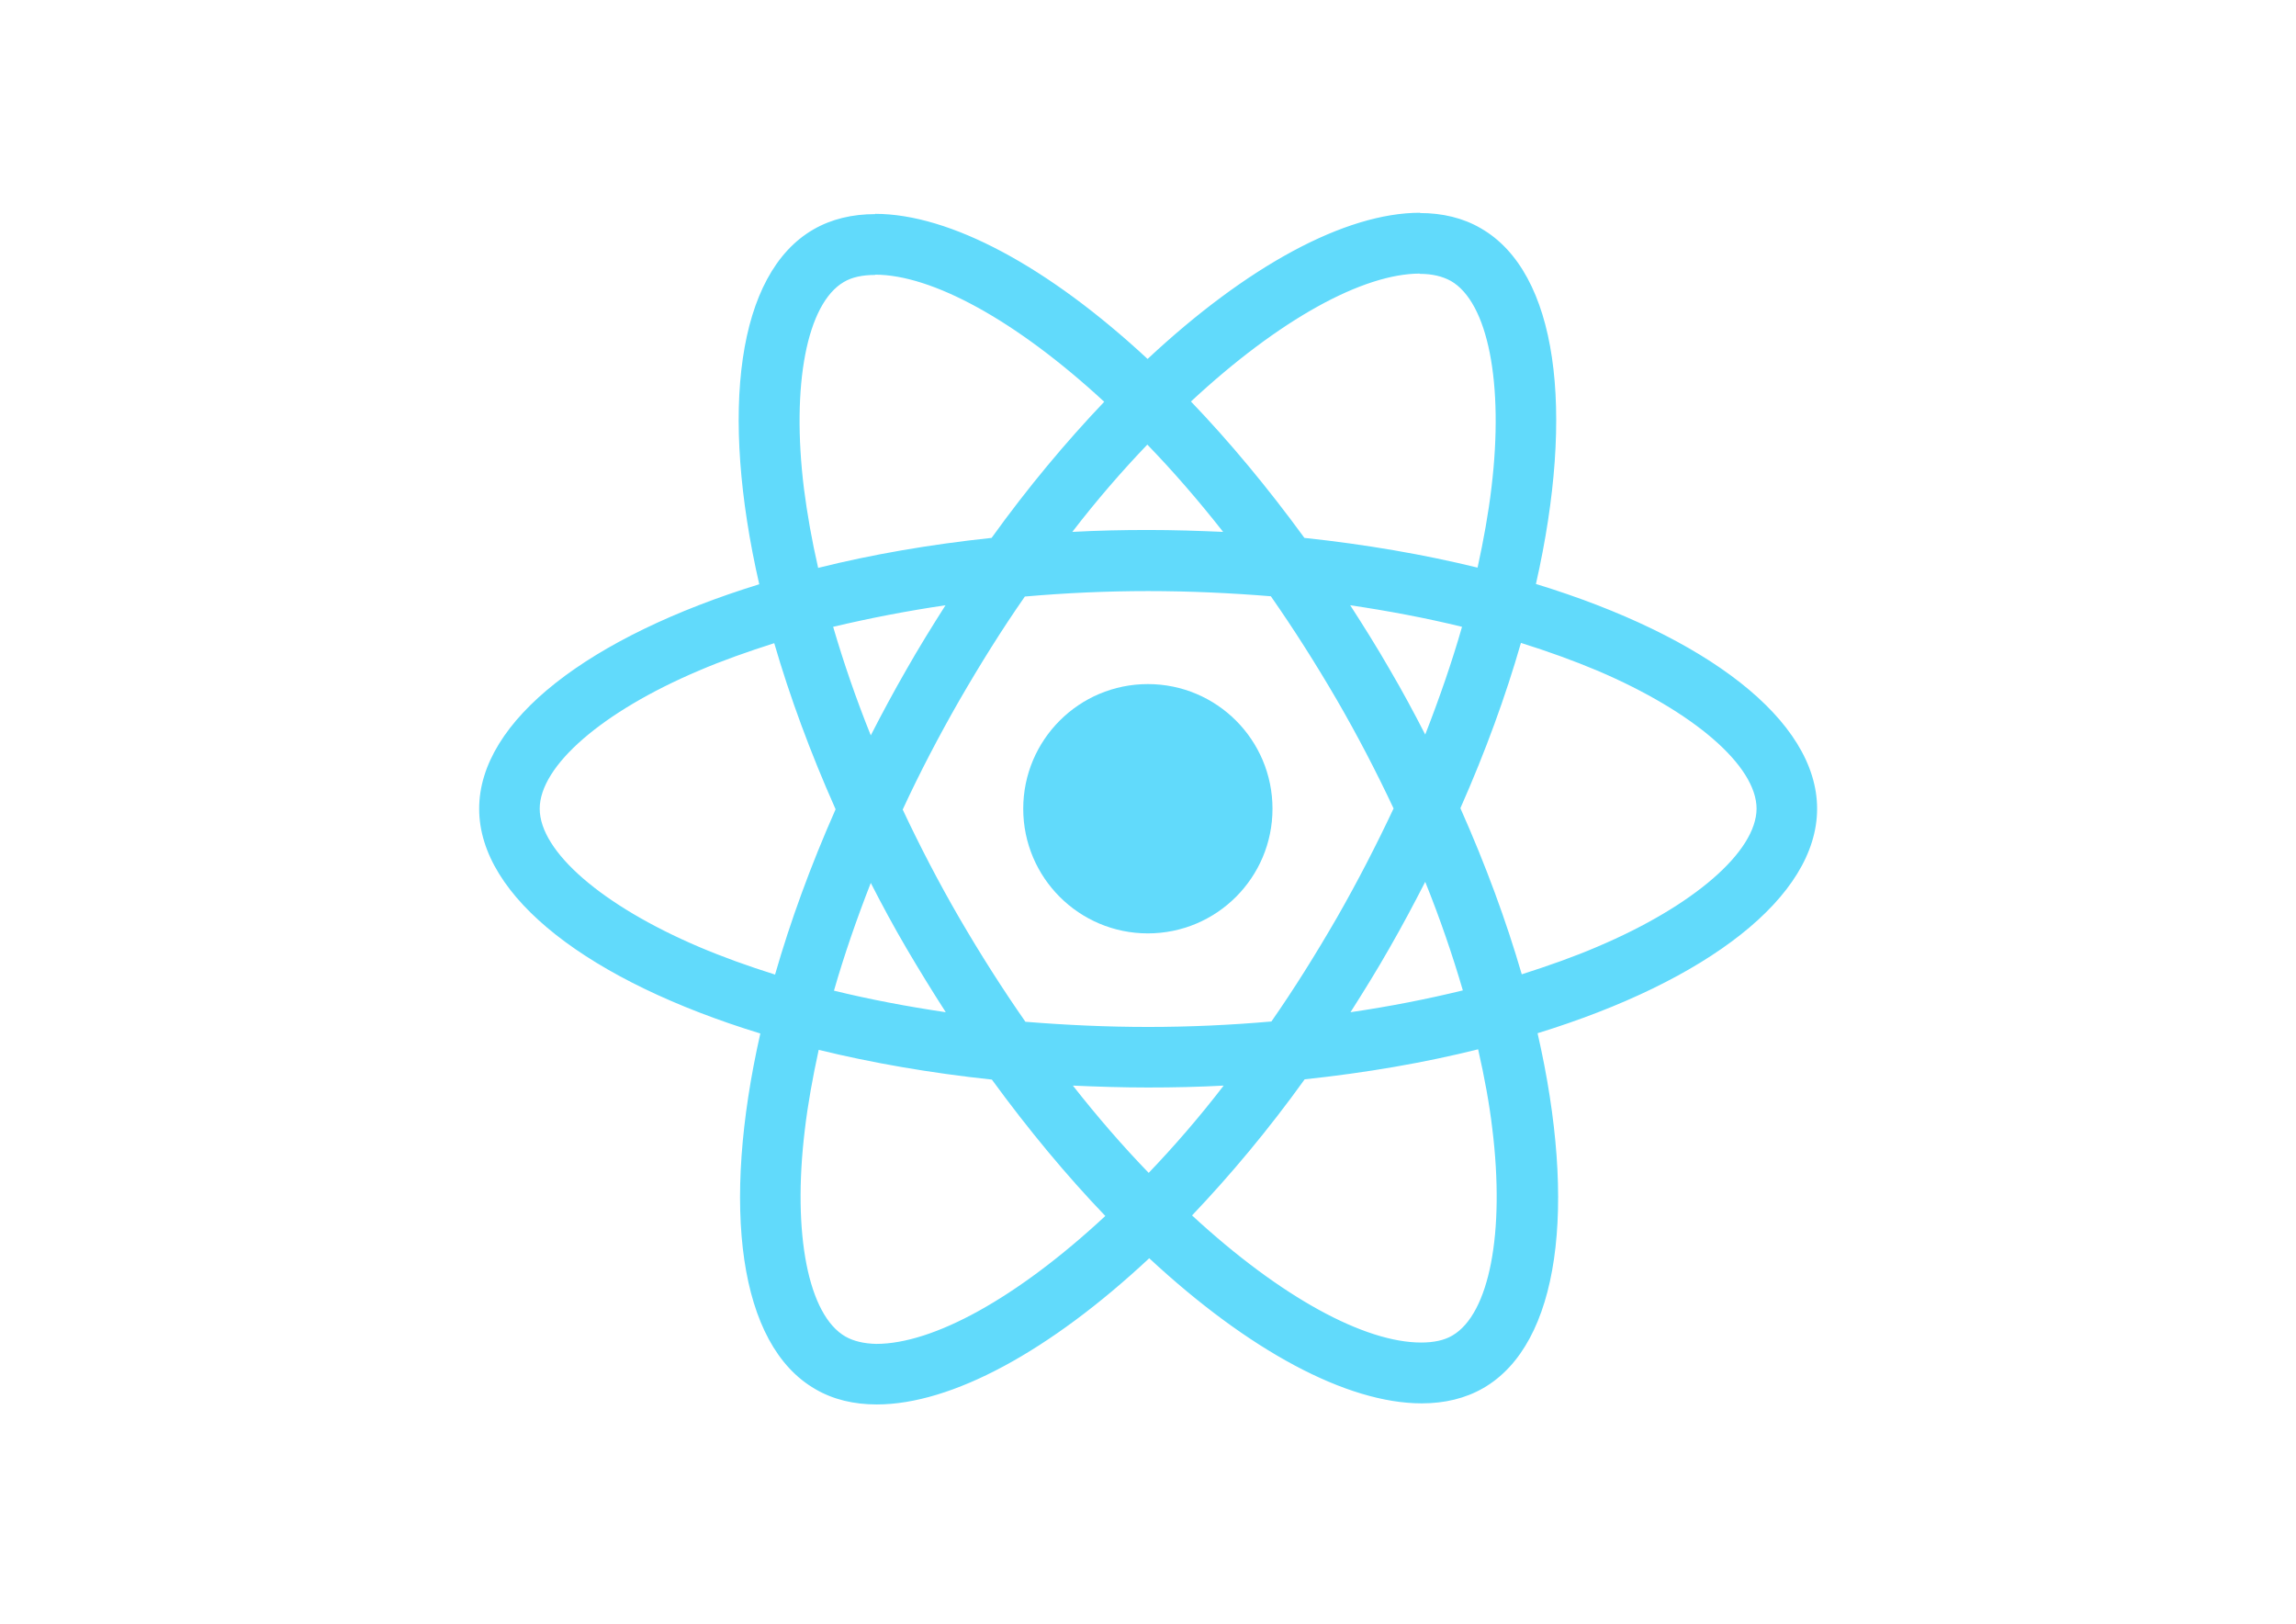
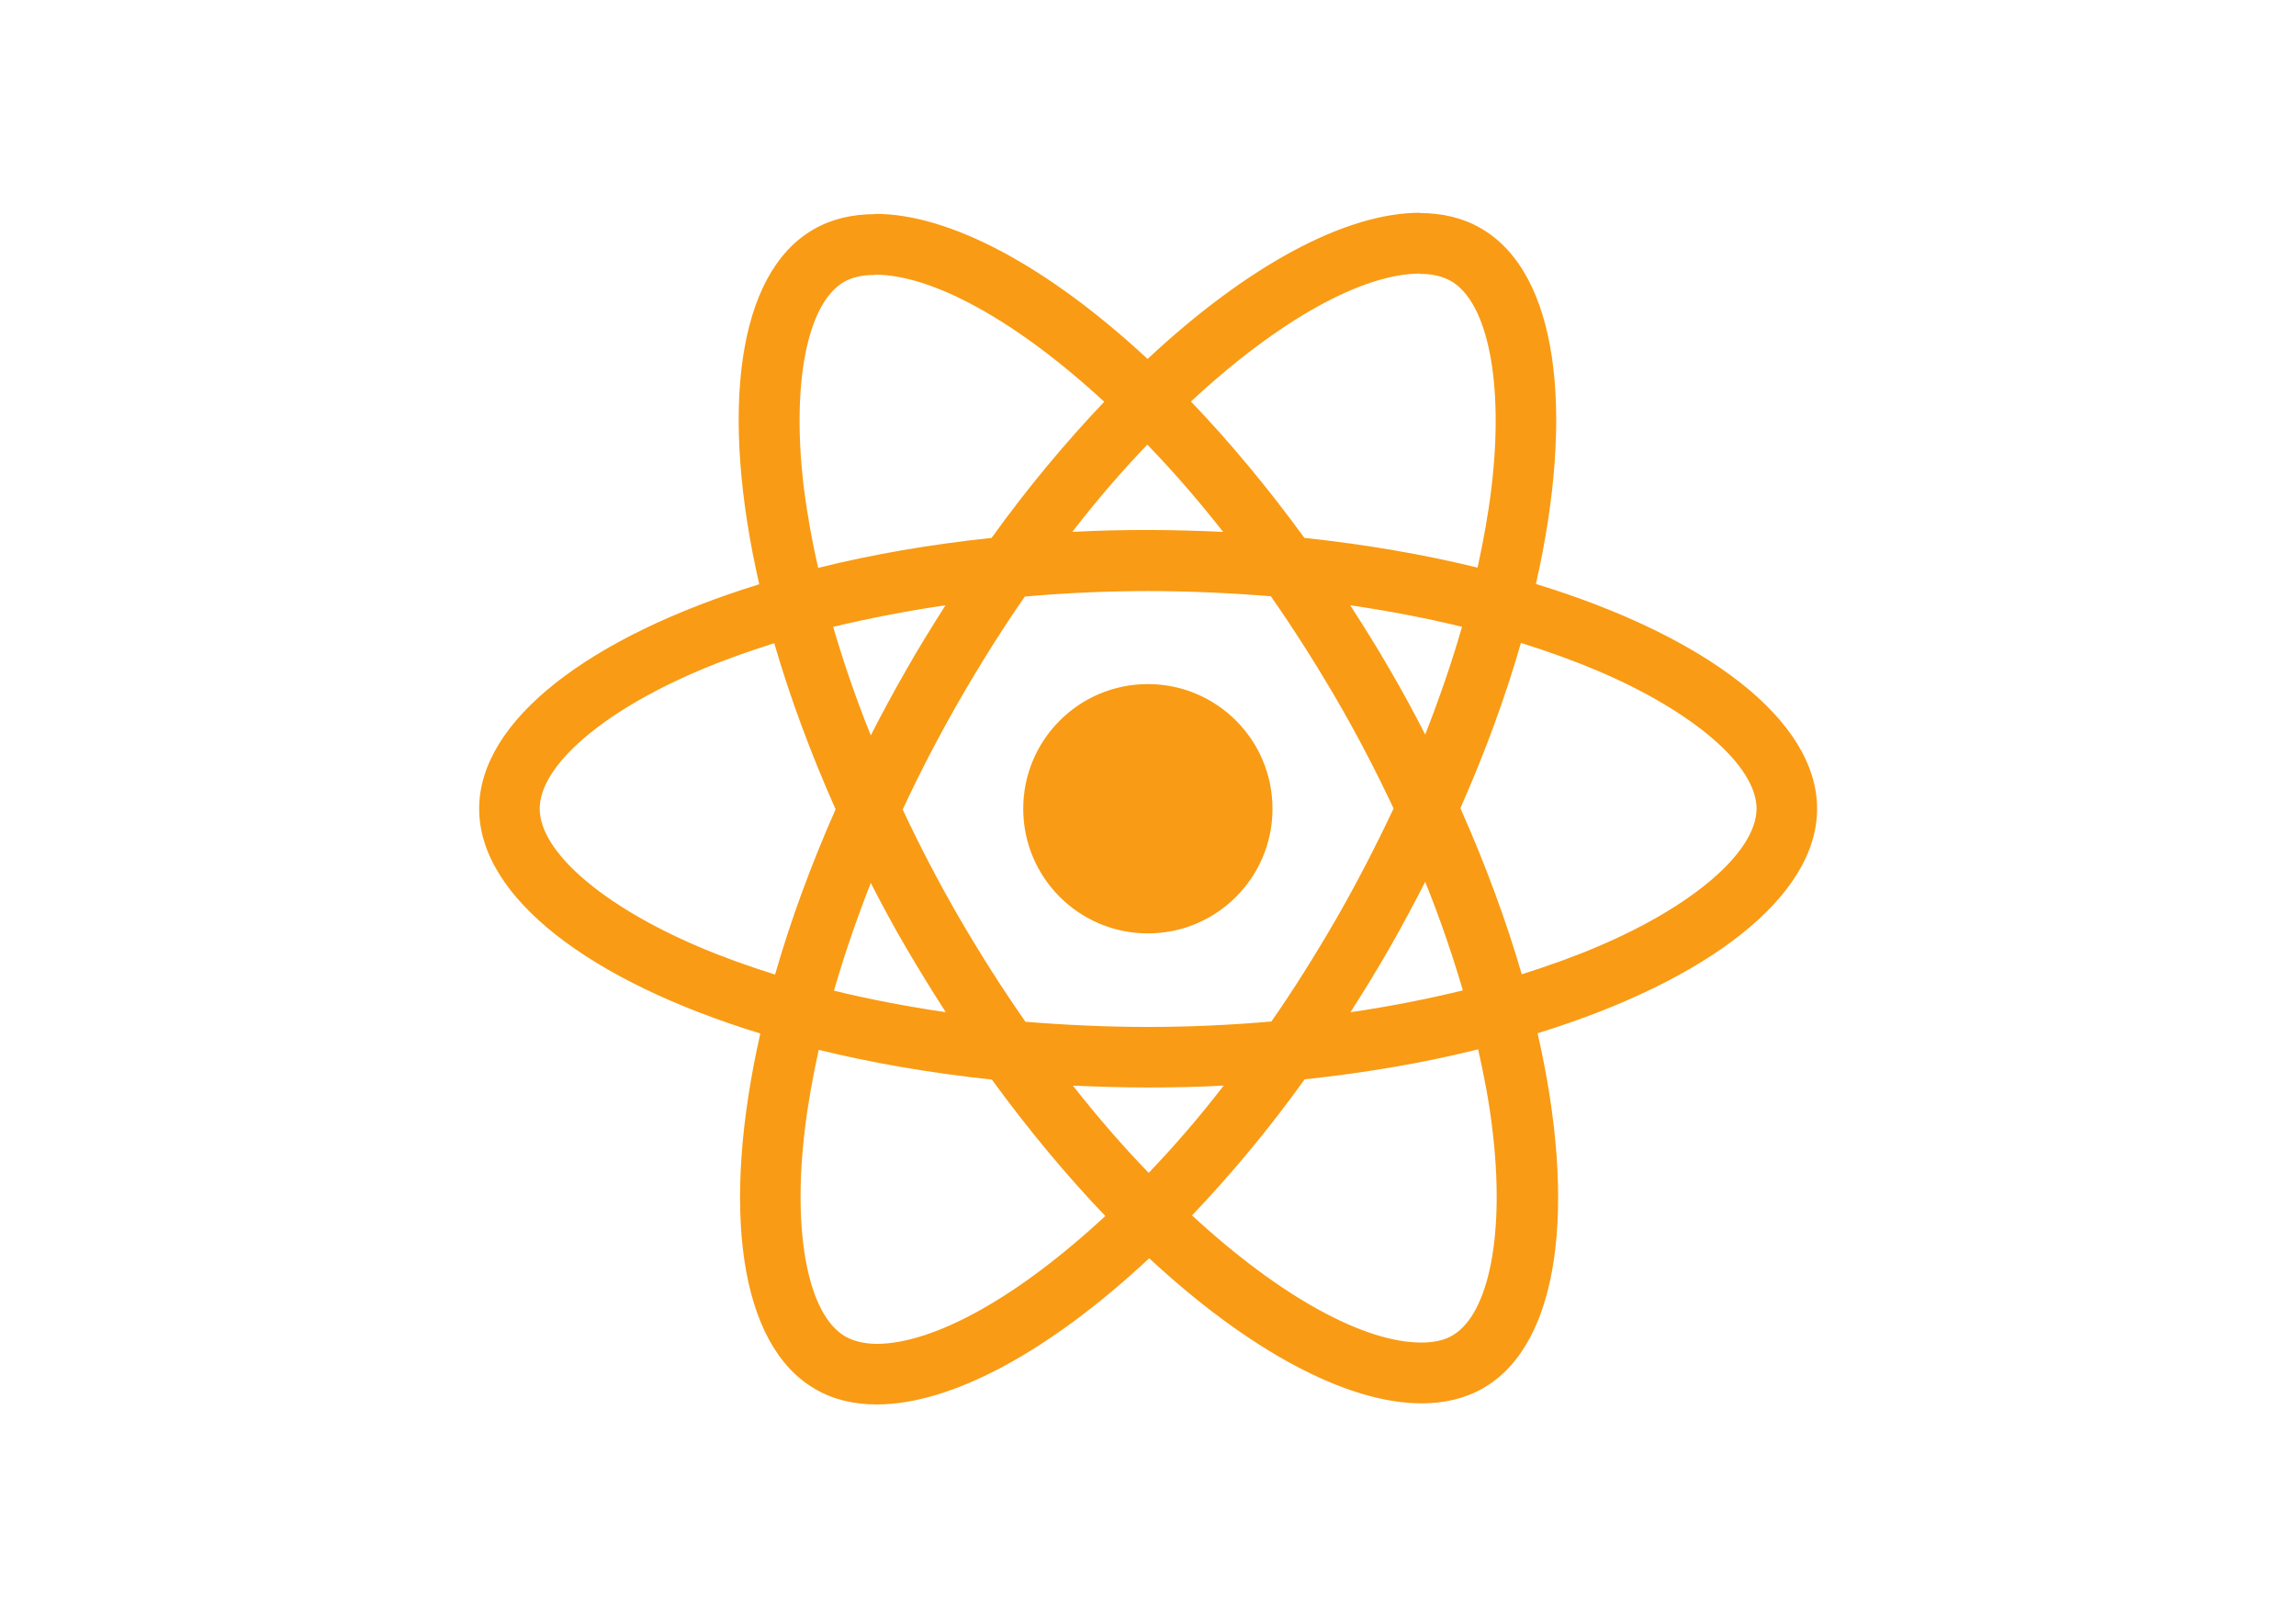
<svg xmlns="http://www.w3.org/2000/svg" viewBox="0 0 841.9 595.3">
-   <g fill="#61DAFB">
+   <g fill="#f99b14">
    <path d="M666.3 296.5c0-32.5-40.7-63.3-103.1-82.4 14.4-63.6 8-114.2-20.2-130.4-6.5-3.8-14.1-5.6-22.4-5.6v22.3c4.6 0 8.3.9 11.4 2.6 13.6 7.8 19.5 37.5 14.9 75.7-1.1 9.4-2.9 19.3-5.1 29.4-19.6-4.8-41-8.5-63.5-10.9-13.5-18.5-27.5-35.3-41.6-50 32.6-30.3 63.2-46.9 84-46.9V78c-27.5 0-63.5 19.6-99.9 53.6-36.4-33.8-72.4-53.2-99.9-53.2v22.3c20.7 0 51.4 16.5 84 46.6-14 14.7-28 31.4-41.3 49.9-22.6 2.4-44 6.1-63.6 11-2.3-10-4-19.7-5.2-29-4.7-38.2 1.1-67.9 14.6-75.8 3-1.8 6.9-2.6 11.5-2.6V78.5c-8.4 0-16 1.8-22.6 5.6-28.1 16.2-34.4 66.7-19.9 130.1-62.2 19.2-102.7 49.9-102.7 82.3 0 32.5 40.7 63.3 103.1 82.4-14.4 63.6-8 114.2 20.2 130.4 6.5 3.8 14.1 5.6 22.5 5.6 27.5 0 63.5-19.6 99.9-53.6 36.4 33.8 72.4 53.2 99.9 53.2 8.4 0 16-1.8 22.6-5.6 28.1-16.2 34.4-66.7 19.9-130.1 62-19.1 102.5-49.9 102.5-82.3zm-130.2-66.7c-3.7 12.9-8.3 26.2-13.5 39.5-4.1-8-8.4-16-13.1-24-4.6-8-9.5-15.8-14.4-23.4 14.2 2.1 27.9 4.7 41 7.9zm-45.8 106.5c-7.8 13.5-15.8 26.3-24.1 38.2-14.9 1.3-30 2-45.2 2-15.1 0-30.2-.7-45-1.9-8.3-11.9-16.4-24.6-24.2-38-7.6-13.1-14.5-26.4-20.8-39.8 6.2-13.4 13.2-26.8 20.7-39.9 7.8-13.5 15.8-26.3 24.1-38.2 14.9-1.3 30-2 45.2-2 15.1 0 30.2.7 45 1.9 8.3 11.9 16.4 24.6 24.2 38 7.6 13.1 14.5 26.4 20.8 39.8-6.3 13.4-13.2 26.8-20.7 39.9zm32.3-13c5.4 13.4 10 26.8 13.8 39.8-13.1 3.2-26.9 5.9-41.2 8 4.9-7.7 9.8-15.6 14.4-23.7 4.6-8 8.9-16.1 13-24.1zM421.2 430c-9.3-9.6-18.6-20.3-27.8-32 9 .4 18.2.7 27.5.7 9.4 0 18.7-.2 27.8-.7-9 11.7-18.3 22.4-27.5 32zm-74.4-58.9c-14.2-2.1-27.9-4.7-41-7.9 3.7-12.9 8.3-26.2 13.5-39.5 4.1 8 8.4 16 13.1 24 4.7 8 9.5 15.8 14.4 23.4zM420.7 163c9.3 9.6 18.6 20.3 27.8 32-9-.4-18.2-.7-27.5-.7-9.4 0-18.7.2-27.8.7 9-11.7 18.3-22.4 27.5-32zm-74 58.9c-4.9 7.7-9.8 15.6-14.4 23.7-4.6 8-8.9 16-13 24-5.4-13.4-10-26.8-13.8-39.8 13.1-3.1 26.9-5.8 41.2-7.9zm-90.5 125.2c-35.4-15.1-58.3-34.9-58.3-50.6 0-15.7 22.9-35.6 58.3-50.6 8.6-3.7 18-7 27.7-10.1 5.7 19.6 13.2 40 22.5 60.9-9.2 20.8-16.6 41.1-22.2 60.6-9.9-3.1-19.3-6.5-28-10.2zM310 490c-13.6-7.8-19.5-37.5-14.9-75.7 1.1-9.4 2.9-19.3 5.1-29.4 19.6 4.8 41 8.5 63.5 10.9 13.5 18.5 27.5 35.3 41.6 50-32.6 30.3-63.2 46.9-84 46.9-4.5-.1-8.3-1-11.3-2.7zm237.2-76.2c4.7 38.2-1.1 67.9-14.6 75.8-3 1.8-6.9 2.6-11.5 2.6-20.7 0-51.4-16.5-84-46.6 14-14.7 28-31.4 41.3-49.9 22.6-2.4 44-6.1 63.6-11 2.3 10.1 4.1 19.8 5.2 29.1zm38.5-66.7c-8.6 3.7-18 7-27.7 10.1-5.7-19.6-13.2-40-22.5-60.9 9.2-20.8 16.6-41.1 22.2-60.6 9.9 3.1 19.3 6.5 28.1 10.2 35.4 15.1 58.3 34.9 58.3 50.6-.1 15.7-23 35.6-58.4 50.6zM320.8 78.4z" />
    <circle cx="420.9" cy="296.5" r="45.7" />
    <path d="M520.5 78.1z" />
  </g>
</svg>
